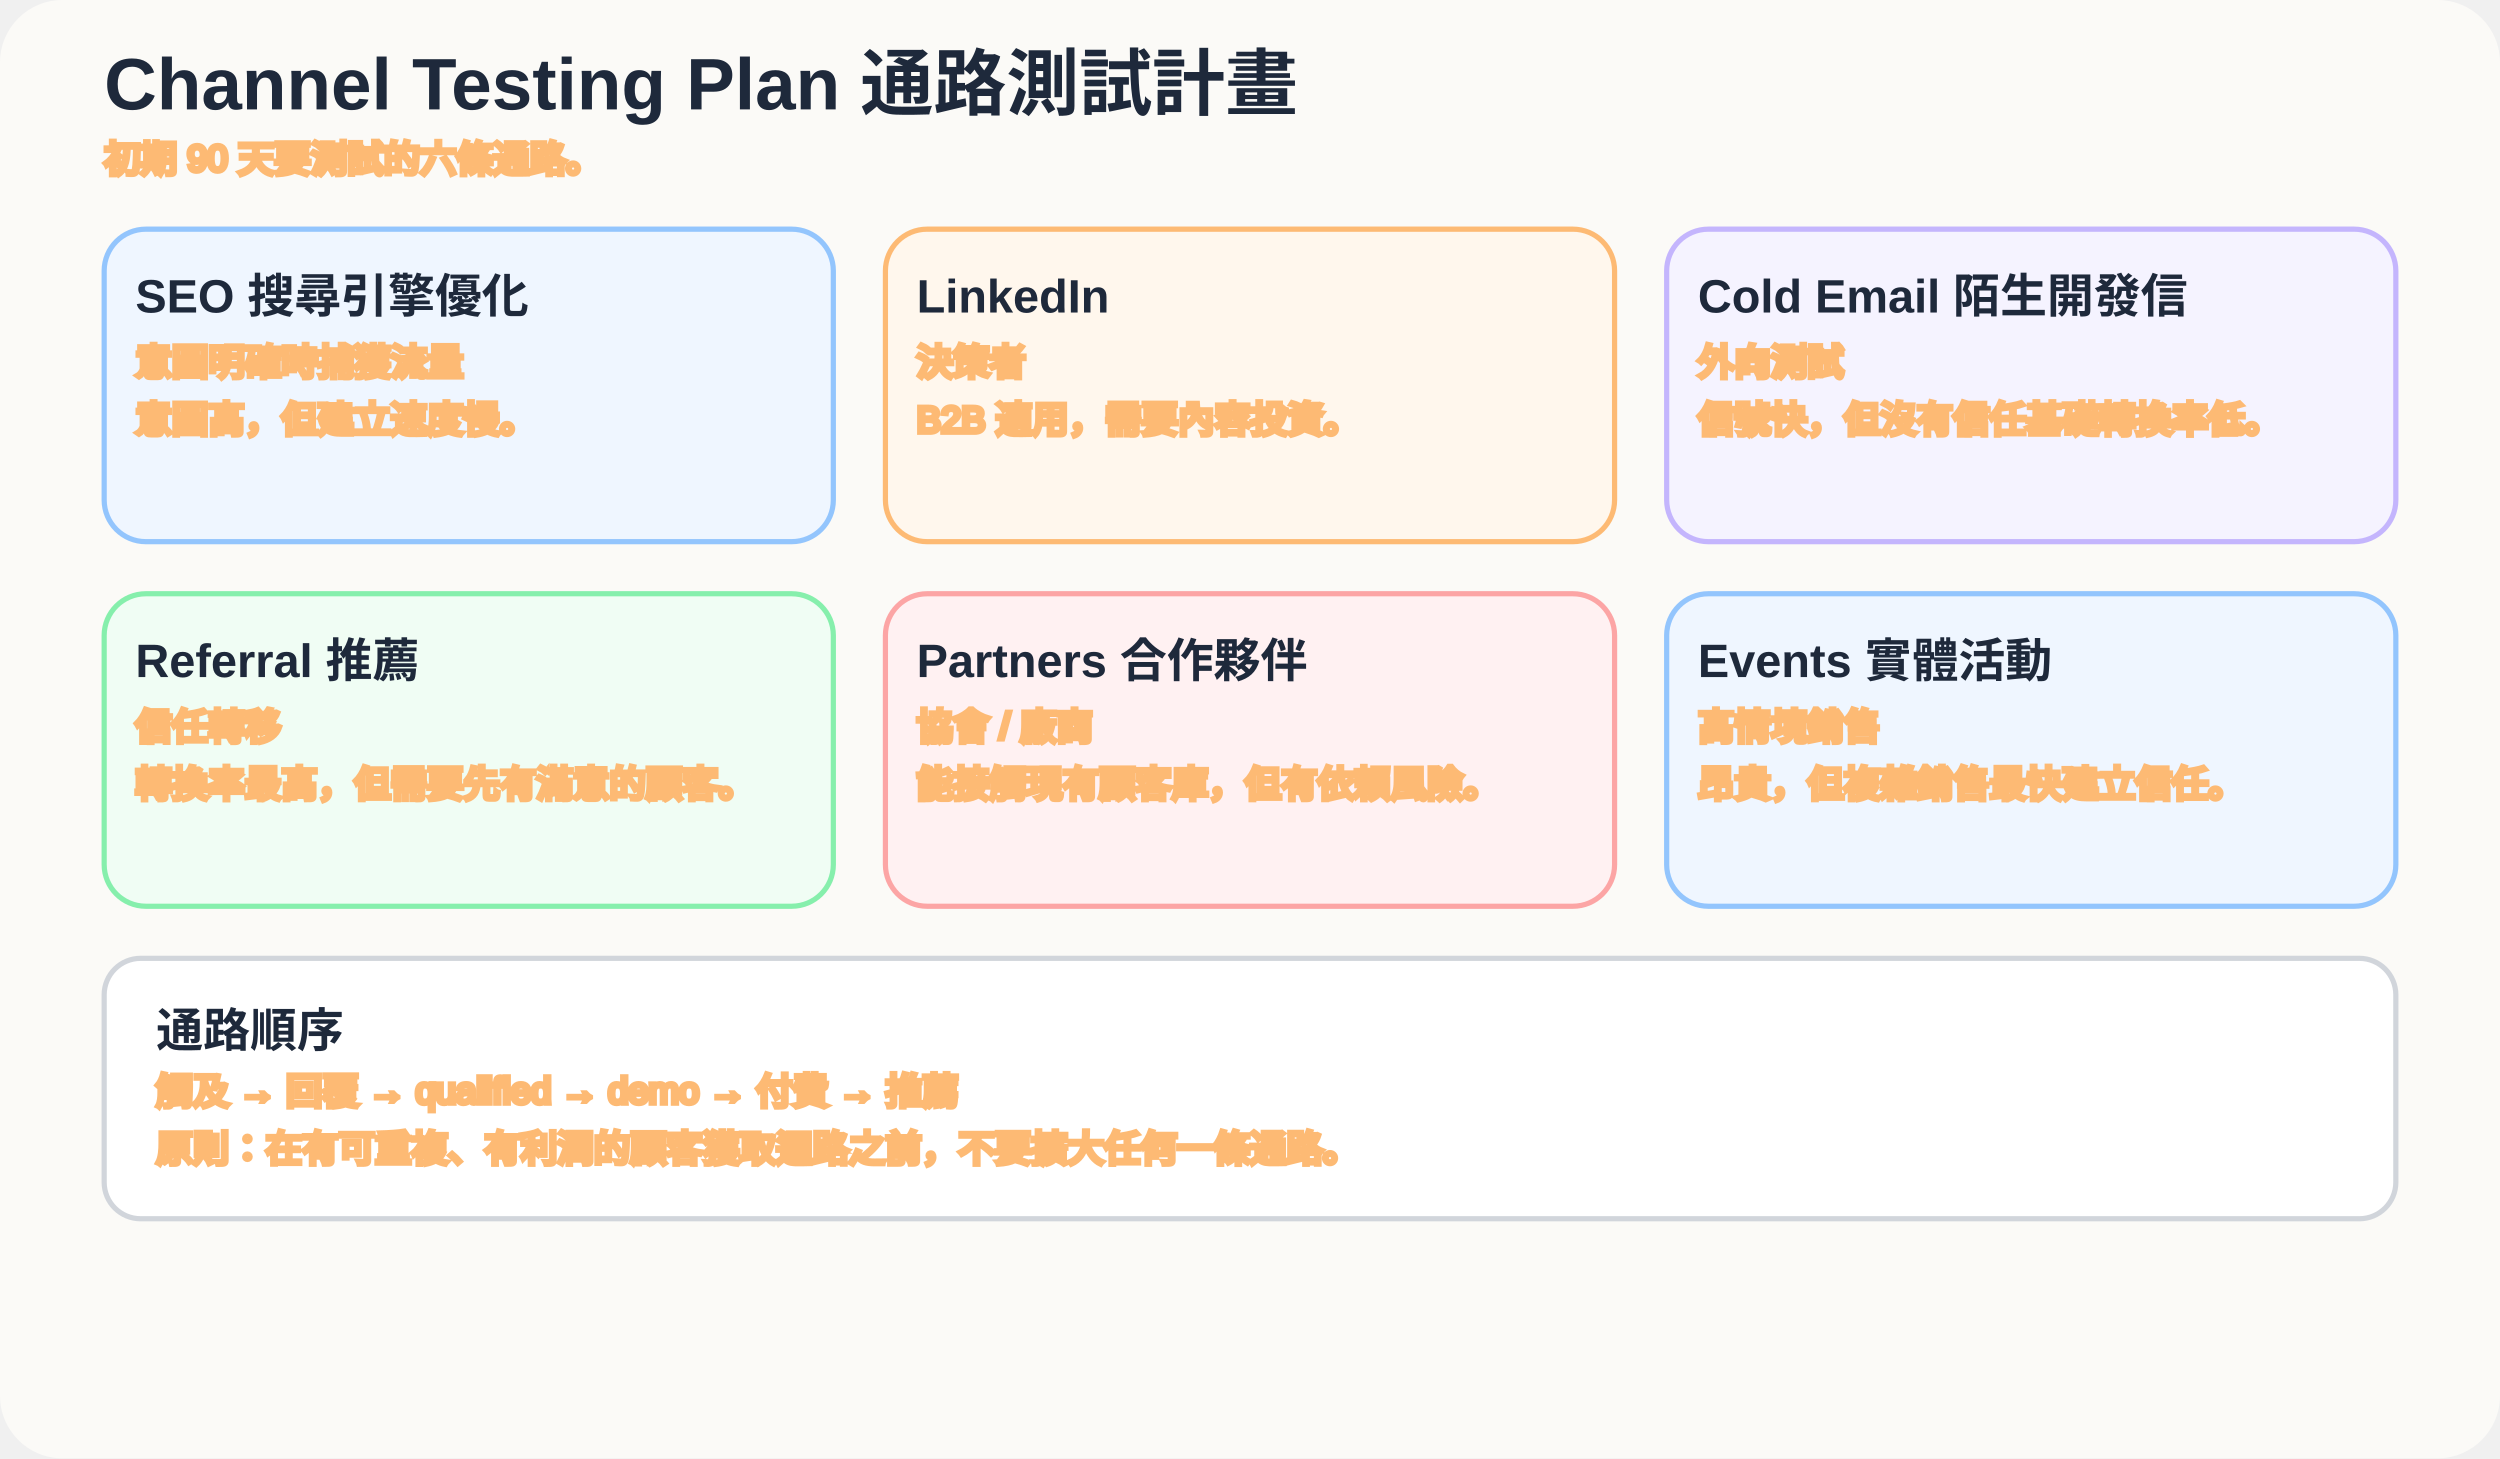
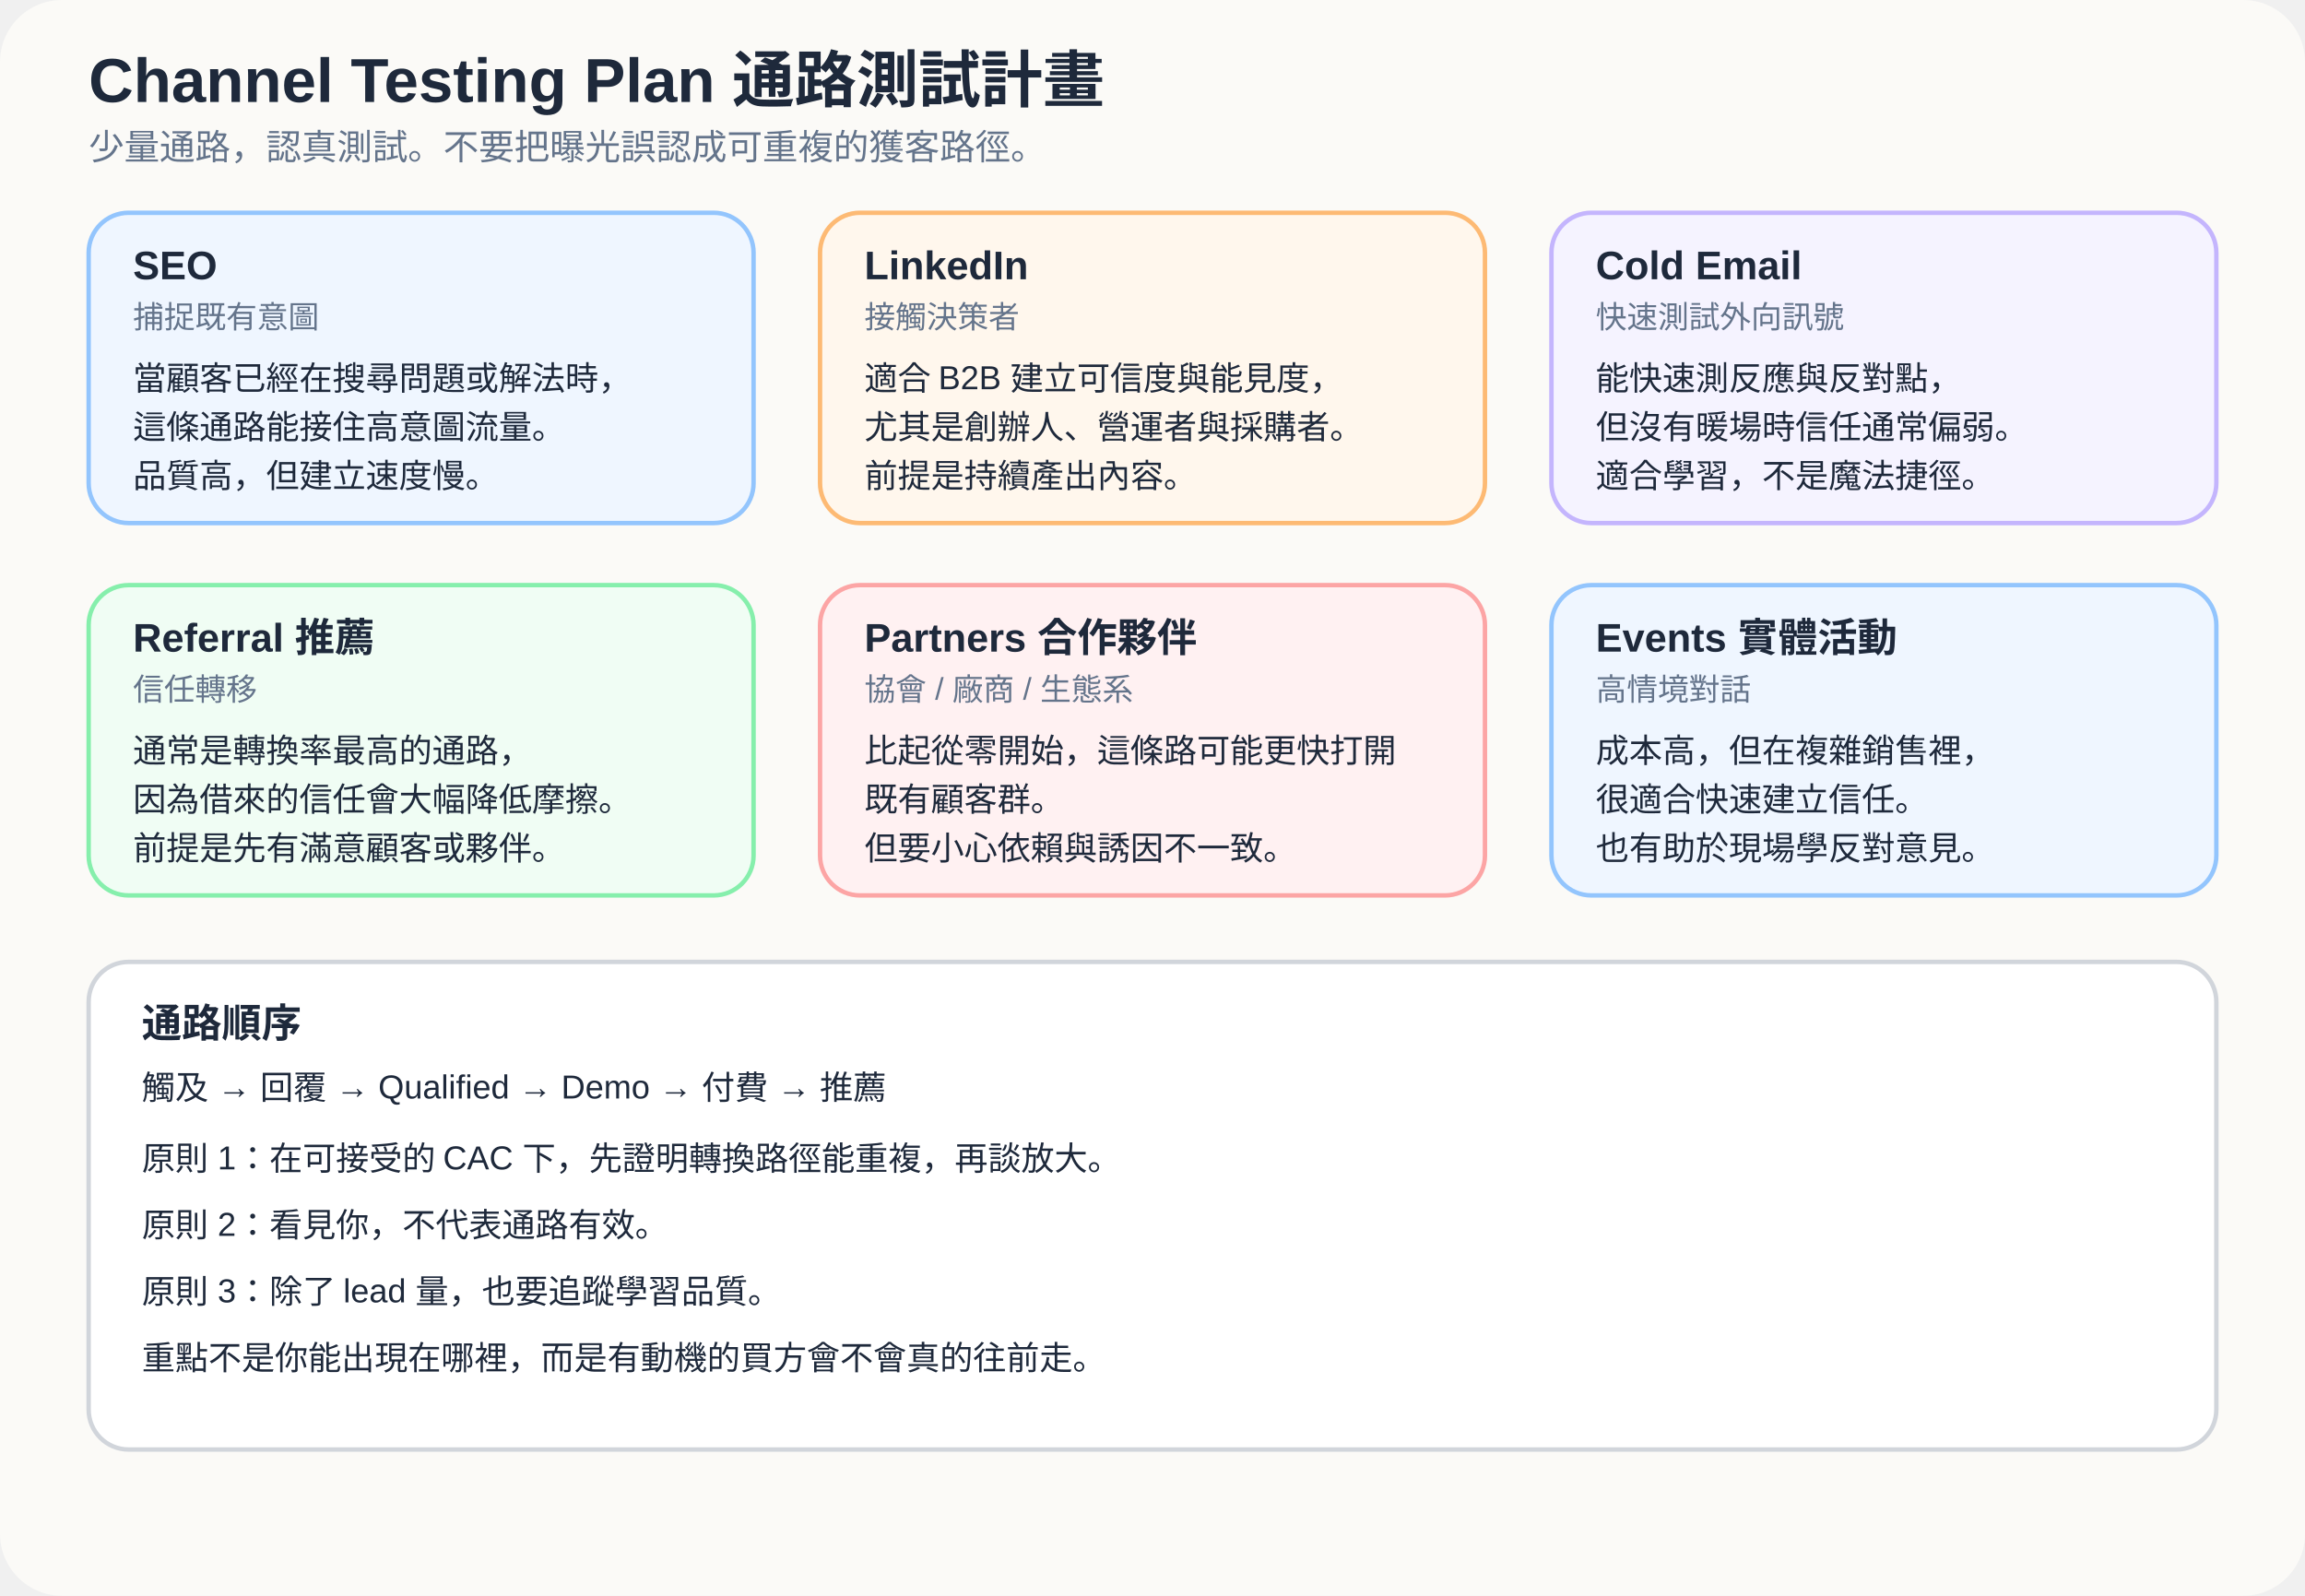
- <svg xmlns="http://www.w3.org/2000/svg" viewBox="0 0 960 560" role="img" aria-labelledby="title desc">
+ <svg xmlns="http://www.w3.org/2000/svg" viewBox="0 0 1040 720" role="img" aria-labelledby="title desc">
  <style>
- text{font-family:'Noto Sans TC',Arial,sans-serif;fill:#1f2937}.bg{fill:#fbfaf7}.h{font-size:28px;font-weight:700;fill:#1e293b}.t{font-size:18px;font-weight:700;fill:#1e293b}.b{font-size:14px}.box{fill:#fff;stroke:#d1d5db;stroke-width:2;rx:14}.a{fill:#eff6ff;stroke:#93c5fd;stroke-width:2}.b{fill:#fff7ed;stroke:#fdba74;stroke-width:2}.c{fill:#f5f3ff;stroke:#c4b5fd;stroke-width:2}.d{fill:#f0fdf4;stroke:#86efac;stroke-width:2}.e{fill:#fff1f2;stroke:#fca5a5;stroke-width:2}
+     text { font-family: 'Noto Sans TC', Arial, sans-serif; }
+     .title { font-size: 28px; font-weight: 700; fill: #1e293b; }
+     .sub { font-size: 16px; fill: #64748b; }
+     .card-title { font-size: 18px; font-weight: 700; fill: #1e293b; }
+     .card-sub { font-size: 14px; fill: #64748b; }
+     .card-body { font-size: 15px; fill: #1e293b; }
+     .note-title { font-size: 18px; font-weight: 700; fill: #1e293b; }
+     .note-body { font-size: 15px; fill: #1e293b; }
+     .box { fill: #fff; stroke: #d1d5db; stroke-width: 2; rx: 18; }
+     .blue { fill: #eff6ff; stroke: #93c5fd; stroke-width: 2; }
+     .orange { fill: #fff7ed; stroke: #fdba74; stroke-width: 2; }
+     .purple { fill: #f5f3ff; stroke: #c4b5fd; stroke-width: 2; }
+     .green { fill: #f0fdf4; stroke: #86efac; stroke-width: 2; }
+     .red { fill: #fff1f2; stroke: #fca5a5; stroke-width: 2; }
  </style>
-   <rect width="960" height="560" rx="24" fill="#fbfaf7" />
-   <text class="h" x="40" y="42">Channel Testing Plan 通路測試計畫</text>
-   <text class="b" x="40" y="66" fill="#64748b">初期 90 天要測試的六條通路。</text>
-   <rect class="a" x="40" y="88" width="280" height="120" rx="16" />
-   <text class="t" x="52" y="120">SEO 搜尋引擎優化</text>
-   <text class="b" x="52" y="144">意圖明確時捕獲流量</text>
-   <text class="b" x="52" y="166">意圖高，但建立速度慢。</text>
-   <rect class="b" x="340" y="88" width="280" height="120" rx="16" />
-   <text class="t" x="352" y="120">LinkedIn</text>
-   <text class="b" x="352" y="144">決策者</text>
-   <text class="b" x="352" y="166">B2B 適用，需要內容投資。</text>
-   <rect class="c" x="640" y="88" width="280" height="120" rx="16" />
-   <text class="t" x="652" y="120">Cold Email 陌生開發信</text>
-   <text class="b" x="652" y="144">外向測試</text>
-   <text class="b" x="652" y="166">信號快，但沒有信任基礎轉換率低。</text>
-   <rect class="d" x="40" y="228" width="280" height="120" rx="16" />
-   <text class="t" x="52" y="260">Referral 推薦</text>
-   <text class="b" x="52" y="284">信任轉移</text>
-   <text class="b" x="52" y="306">轉換率最高，但需要先有滿意的顧客。</text>
-   <rect class="e" x="340" y="228" width="280" height="120" rx="16" />
-   <text class="t" x="352" y="260">Partners 合作夥伴</text>
-   <text class="b" x="352" y="284">協會 / 廠商</text>
-   <text class="b" x="352" y="306">能接觸現有顧客庫，但有依賴風險。</text>
-   <rect class="a" x="640" y="228" width="280" height="120" rx="16" />
-   <text class="t" x="652" y="260">Events 實體活動</text>
-   <text class="b" x="652" y="284">高情境銷售</text>
-   <text class="b" x="652" y="306">昂貴，但複雜銷售最快建立信任。</text>
-   <rect class="box" x="40" y="368" width="880" height="100" rx="18" fill="#f5f3ff" stroke="#c4b5fd" stroke-width="2" />
-   <text class="t" x="60" y="402">通路順序</text>
-   <text class="b" x="60" y="424">觸及 → 回覆 → qualified → demo → 付費 → 推薦</text>
-   <text class="b" x="60" y="446">原則：在有可重複、有利潤的顧客獲取迴路之前，不要擴大任何一條通路。</text>
+   <rect width="1040" height="720" rx="28" fill="#fbfaf7" />
+   <text class="title" x="40" y="46">Channel Testing Plan 通路測試計畫</text>
+   <text class="sub" x="40" y="72">少量通路，認真測試。不要把曝光誤認成可重複的獲客路徑。</text>
+   <rect class="blue" x="40" y="96" width="300" height="140" rx="18" />
+   <text class="card-title" x="60" y="126">SEO</text>
+   <text class="card-sub" x="60" y="148">捕捉既有意圖</text>
+   <text class="card-body" x="60" y="176">當顧客已經在搜尋問題或解法時，</text>
+   <text class="card-body" x="60" y="198">這條通路能接住高意圖流量。</text>
+   <text class="card-body" x="60" y="220">品質高，但建立速度慢。</text>
+   <rect class="orange" x="370" y="96" width="300" height="140" rx="18" />
+   <text class="card-title" x="390" y="126">LinkedIn</text>
+   <text class="card-sub" x="390" y="148">接觸決策者</text>
+   <text class="card-body" x="390" y="176">適合 B2B 建立可信度與能見度，</text>
+   <text class="card-body" x="390" y="198">尤其是創辦人、營運者與採購者。</text>
+   <text class="card-body" x="390" y="220">前提是持續產出內容。</text>
+   <rect class="purple" x="700" y="96" width="300" height="140" rx="18" />
+   <text class="card-title" x="720" y="126">Cold Email</text>
+   <text class="card-sub" x="720" y="148">快速測試外向訊號</text>
+   <text class="card-body" x="720" y="176">能快速測反應與反對點，</text>
+   <text class="card-body" x="720" y="198">但沒有暖場時信任通常偏弱。</text>
+   <text class="card-body" x="720" y="220">適合學習，不是魔法捷徑。</text>
+   <rect class="green" x="40" y="264" width="300" height="140" rx="18" />
+   <text class="card-title" x="60" y="294">Referral 推薦</text>
+   <text class="card-sub" x="60" y="316">信任轉移</text>
+   <text class="card-body" x="60" y="344">通常是轉換率最高的通路，</text>
+   <text class="card-body" x="60" y="366">因為借來的信任會大幅降低摩擦。</text>
+   <text class="card-body" x="60" y="388">前提是先有滿意顧客或夥伴。</text>
+   <rect class="red" x="370" y="264" width="300" height="140" rx="18" />
+   <text class="card-title" x="390" y="294">Partners 合作夥伴</text>
+   <text class="card-sub" x="390" y="316">協會 / 廠商 / 生態系</text>
+   <text class="card-body" x="390" y="344">比起從零開始，這條路可能更快打開</text>
+   <text class="card-body" x="390" y="366">既有顧客群。</text>
+   <text class="card-body" x="390" y="388">但要小心依賴與誘因不一致。</text>
+   <rect class="blue" x="700" y="264" width="300" height="140" rx="18" />
+   <text class="card-title" x="720" y="294">Events 實體活動</text>
+   <text class="card-sub" x="720" y="316">高情境對話</text>
+   <text class="card-body" x="720" y="344">成本高，但在複雜銷售裡，</text>
+   <text class="card-body" x="720" y="366">很適合快速建立信任。</text>
+   <text class="card-body" x="720" y="388">也有助於現場學反對意見。</text>
+   <rect class="box" x="40" y="434" width="960" height="220" rx="20" fill="#ffffff" />
+   <text class="note-title" x="64" y="468">通路順序</text>
+   <text class="note-body" x="64" y="496">觸及 → 回覆 → Qualified → Demo → 付費 → 推薦</text>
+   <text class="note-body" x="64" y="528">原則 1：在可接受的 CAC 下，先證明轉換路徑能重複，再談放大。</text>
+   <text class="note-body" x="64" y="558">原則 2：看見你，不代表通路有效。</text>
+   <text class="note-body" x="64" y="588">原則 3：除了 lead 量，也要追蹤學習品質。</text>
+   <text class="note-body" x="64" y="618">重點不是你能出現在哪裡，而是有動機的買方會不會真的往前走。</text>
</svg>
